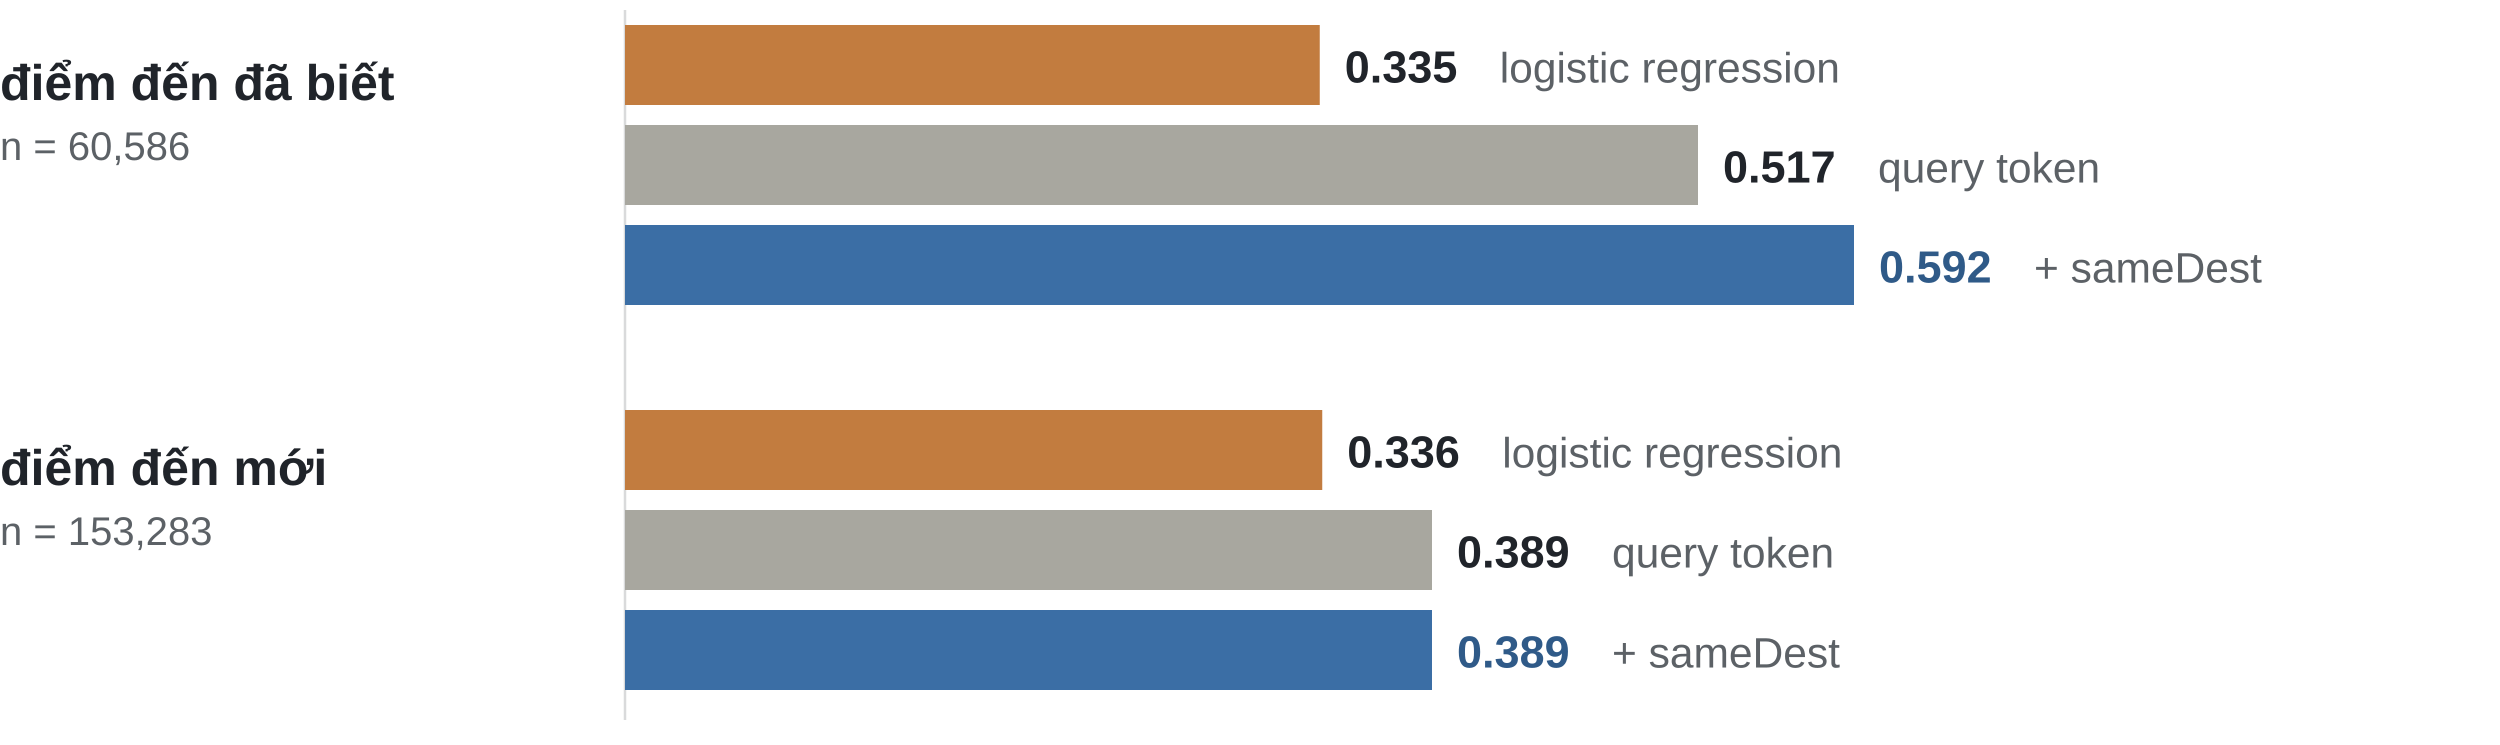
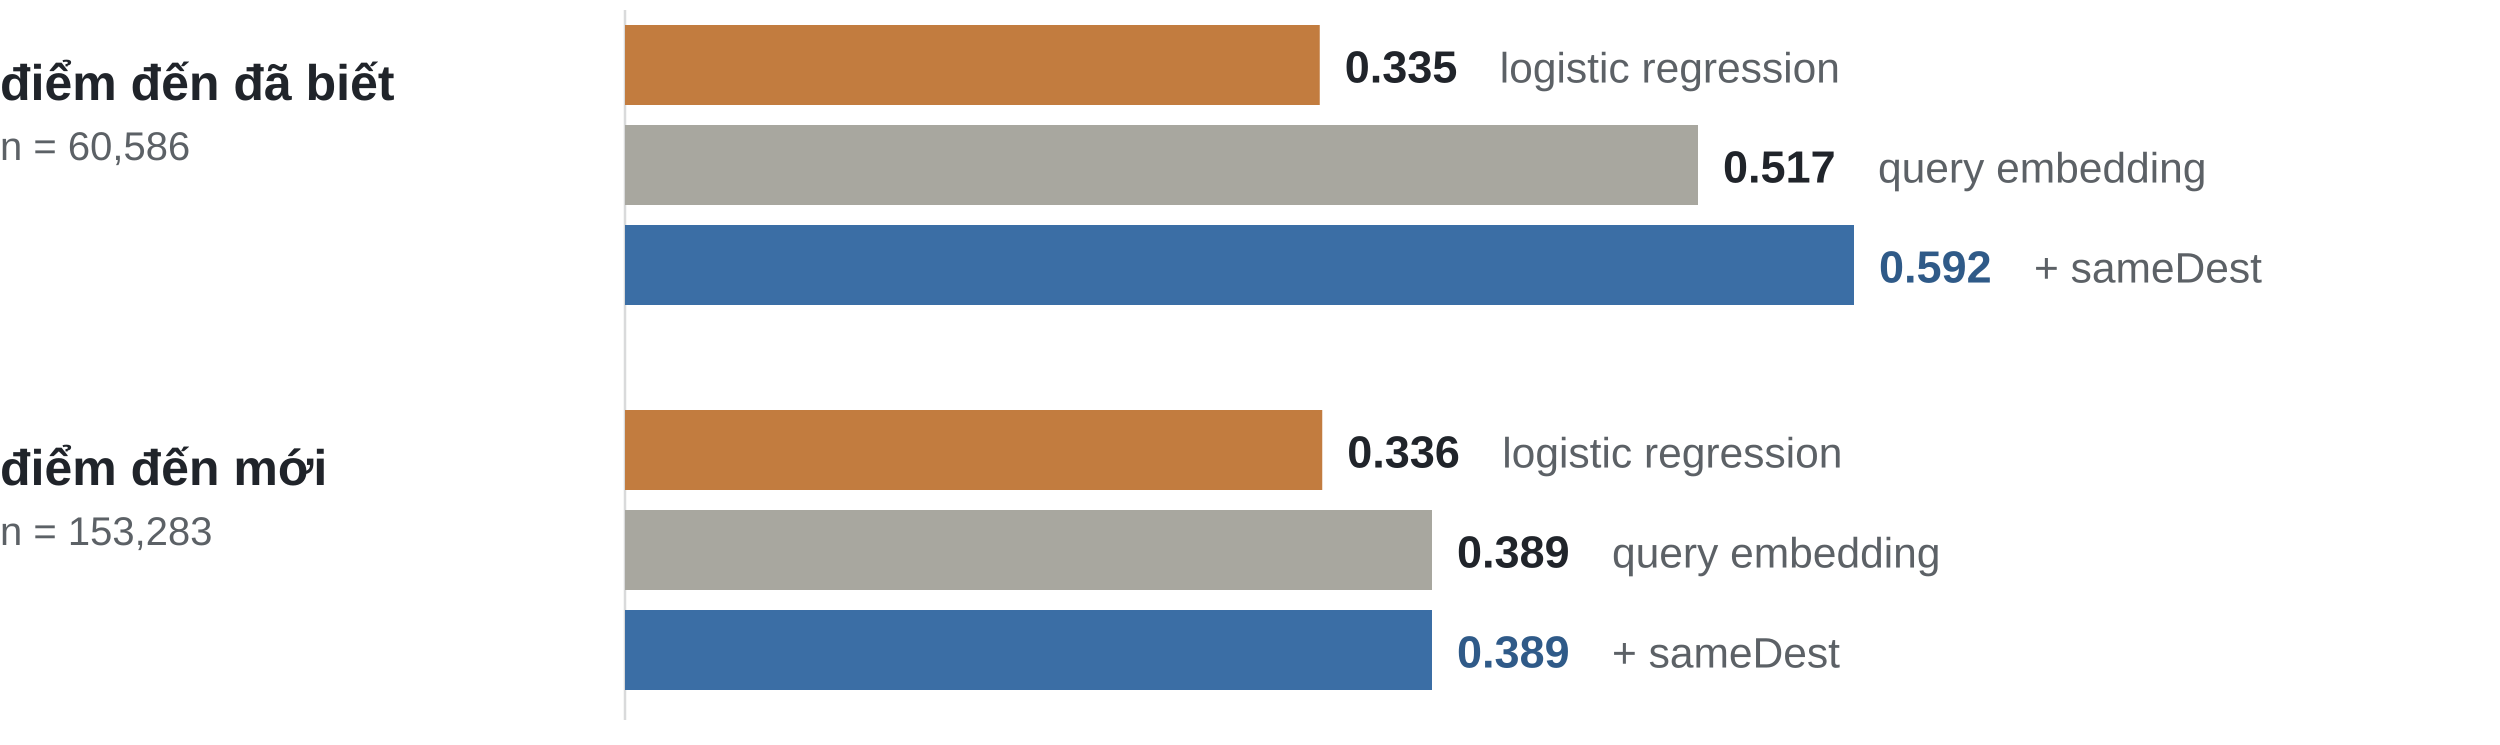
<svg xmlns="http://www.w3.org/2000/svg" style="font-family:'Segoe UI', Arial, sans-serif;background:#ffffff" viewBox="0 0 1000 298" width="1000" height="298" role="img" aria-label="Điểm đến đã biết và điểm đến mới">
  <defs>
    <marker id="arr-known_vs_new_destination" viewBox="0 0 10 10" refX="9" refY="5" markerWidth="7" markerHeight="7" orient="auto-start-reverse">
      <path d="M0,0 L10,5 L0,10 z" fill="#5c6166" />
    </marker>
  </defs>
  <line x1="250.0" y1="4.0" x2="250.0" y2="288.0" stroke="#d9dadb" stroke-width="1" />
  <text x="0.0" y="40.0" font-size="20" fill="#20242a" text-anchor="start" font-weight="600">điểm đến đã biết</text>
  <text x="0.0" y="64.0" font-size="16" fill="#5c6166" text-anchor="start" font-weight="400">n = 60,586</text>
  <rect x="250.0" y="10.0" width="277.9" height="32.0" fill="#c27c3f" stroke="none" stroke-width="1.5" />
  <text x="537.9" y="33.0" font-size="18" fill="#20242a" text-anchor="start" font-weight="600">0.335</text>
  <text x="599.9" y="33.0" font-size="17" fill="#5c6166" text-anchor="start" font-weight="400">logistic regression</text>
  <rect x="250.0" y="50.0" width="429.2" height="32.0" fill="#a8a79f" stroke="none" stroke-width="1.5" />
  <text x="689.2" y="73.0" font-size="18" fill="#20242a" text-anchor="start" font-weight="600">0.517</text>
-   <text x="751.2" y="73.0" font-size="17" fill="#5c6166" text-anchor="start" font-weight="400">query token</text>
+   <text x="751.2" y="73.0" font-size="17" fill="#5c6166" text-anchor="start" font-weight="400">query embedding</text>
  <rect x="250.0" y="90.0" width="491.6" height="32.0" fill="#3b6ea5" stroke="none" stroke-width="1.5" />
  <text x="751.6" y="113.0" font-size="18" fill="#2f5a88" text-anchor="start" font-weight="600">0.592</text>
  <text x="813.6" y="113.0" font-size="17" fill="#5c6166" text-anchor="start" font-weight="400">+ sameDest</text>
  <text x="0.0" y="194.0" font-size="20" fill="#20242a" text-anchor="start" font-weight="600">điểm đến mới</text>
  <text x="0.0" y="218.0" font-size="16" fill="#5c6166" text-anchor="start" font-weight="400">n = 153,283</text>
  <rect x="250.0" y="164.0" width="278.9" height="32.0" fill="#c27c3f" stroke="none" stroke-width="1.5" />
  <text x="538.9" y="187.0" font-size="18" fill="#20242a" text-anchor="start" font-weight="600">0.336</text>
  <text x="600.9" y="187.0" font-size="17" fill="#5c6166" text-anchor="start" font-weight="400">logistic regression</text>
  <rect x="250.0" y="204.0" width="322.8" height="32.0" fill="#a8a79f" stroke="none" stroke-width="1.5" />
  <text x="582.8" y="227.0" font-size="18" fill="#20242a" text-anchor="start" font-weight="600">0.389</text>
-   <text x="644.8" y="227.0" font-size="17" fill="#5c6166" text-anchor="start" font-weight="400">query token</text>
+   <text x="644.8" y="227.0" font-size="17" fill="#5c6166" text-anchor="start" font-weight="400">query embedding</text>
  <rect x="250.0" y="244.0" width="322.8" height="32.0" fill="#3b6ea5" stroke="none" stroke-width="1.5" />
  <text x="582.8" y="267.0" font-size="18" fill="#2f5a88" text-anchor="start" font-weight="600">0.389</text>
  <text x="644.8" y="267.0" font-size="17" fill="#5c6166" text-anchor="start" font-weight="400">+ sameDest</text>
</svg>
